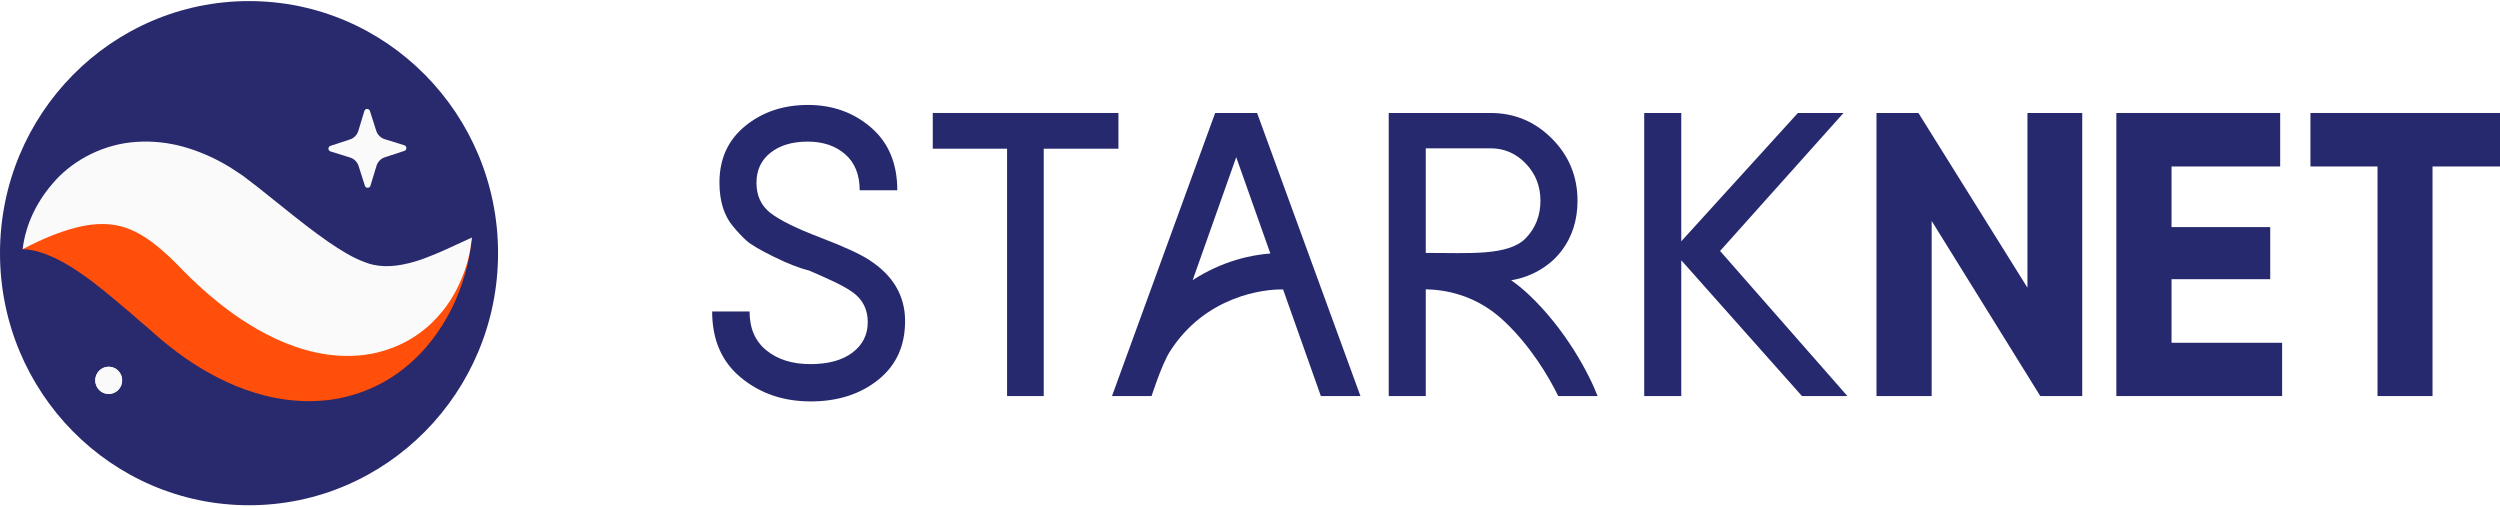
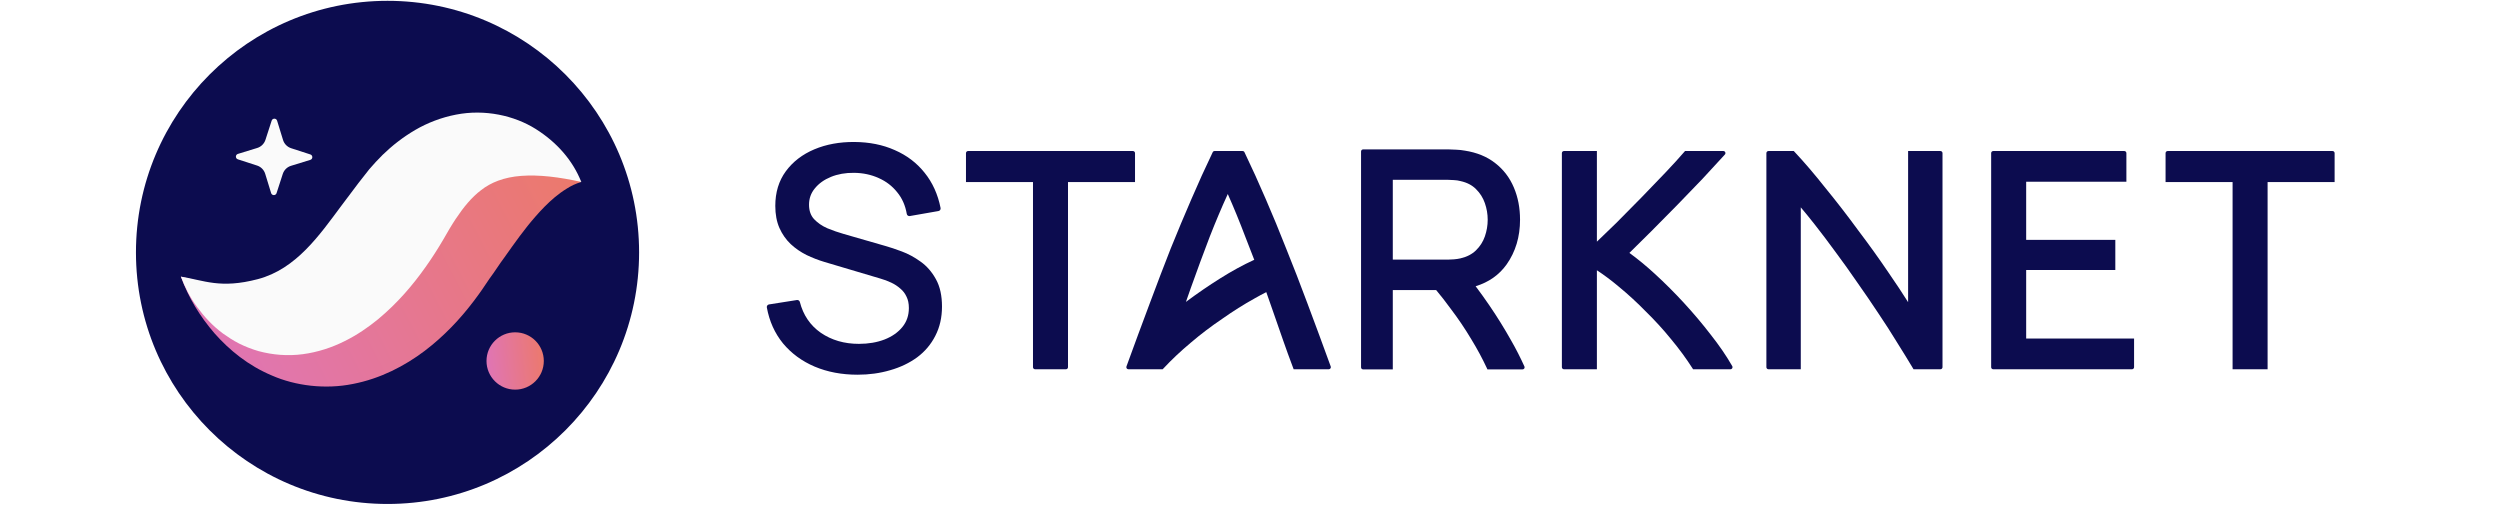
- <svg xmlns="http://www.w3.org/2000/svg" width="158" height="32" viewBox="0 0 158 32" fill="none">
-   <path fill-rule="evenodd" clip-rule="evenodd" d="M31.477 16C31.477 24.799 24.431 31.931 15.739 31.931C7.047 31.931 0 24.799 0 16C0 7.201 7.047 0.069 15.739 0.069C24.431 0.069 31.477 7.201 31.477 16Z" fill="#29296E" />
-   <path fill-rule="evenodd" clip-rule="evenodd" d="M23.062 11.741L22.662 10.489C22.581 10.235 22.382 10.036 22.13 9.958L20.888 9.571C20.716 9.518 20.714 9.273 20.885 9.217L22.122 8.812C22.373 8.729 22.568 8.528 22.646 8.273L23.028 7.015C23.08 6.842 23.323 6.84 23.378 7.013L23.778 8.264C23.86 8.518 24.058 8.717 24.311 8.795L25.553 9.181C25.725 9.235 25.727 9.48 25.556 9.536L24.319 9.941C24.068 10.024 23.872 10.225 23.795 10.48L23.413 11.738C23.36 11.912 23.118 11.914 23.062 11.741Z" fill="#FAFAFA" />
-   <path fill-rule="evenodd" clip-rule="evenodd" d="M1.431 15.748C1.805 15.006 2.545 14.447 3.314 14.093C4.091 13.744 4.945 13.529 5.783 13.46C7.476 13.305 9.125 13.591 10.627 14.087C11.401 14.32 12.094 14.644 12.809 14.972C13.157 15.141 13.484 15.333 13.82 15.519L14.75 16.064C15.771 16.697 16.76 17.258 17.69 17.694C18.622 18.126 19.464 18.418 20.258 18.567C21.052 18.718 21.859 18.716 22.851 18.486C23.836 18.26 24.944 17.774 26.101 17.151C27.266 16.527 28.461 15.762 29.824 15.014C29.687 16.577 29.25 18.042 28.568 19.457C27.869 20.855 26.896 22.218 25.479 23.323C24.088 24.436 22.178 25.212 20.233 25.328C18.288 25.462 16.438 25.028 14.863 24.375C13.283 23.713 11.917 22.843 10.707 21.883C10.373 21.617 10.193 21.467 9.947 21.256L9.257 20.644C8.793 20.276 8.343 19.837 7.883 19.472C6.966 18.696 6.059 17.919 5.064 17.245C4.563 16.902 4.045 16.585 3.459 16.303C3.167 16.167 2.858 16.041 2.525 15.941C2.185 15.829 1.839 15.762 1.431 15.748Z" fill="#FF4F0A" />
-   <path fill-rule="evenodd" clip-rule="evenodd" d="M1.431 15.748C1.622 14.14 2.363 12.632 3.549 11.348C4.73 10.077 6.574 9.097 8.621 8.967C9.631 8.899 10.656 9.013 11.599 9.277C12.537 9.541 13.417 9.925 14.209 10.377C14.605 10.604 14.976 10.853 15.345 11.103L16.329 11.857L17.864 13.083C18.86 13.886 19.811 14.629 20.69 15.243C21.578 15.857 22.334 16.306 23.055 16.569C23.771 16.856 24.674 16.93 25.869 16.626C26.462 16.488 27.081 16.235 27.741 15.961C28.397 15.681 29.079 15.346 29.824 15.014C29.734 15.823 29.572 16.628 29.264 17.38C28.968 18.143 28.578 18.889 28.032 19.585C27.753 19.924 27.454 20.264 27.106 20.579C26.757 20.885 26.371 21.177 25.944 21.432C25.093 21.931 24.084 22.296 23.048 22.426C22.012 22.558 20.973 22.492 20.026 22.288C19.074 22.091 18.206 21.772 17.41 21.404C15.823 20.657 14.496 19.718 13.322 18.724C12.733 18.227 12.18 17.709 11.657 17.183L11.038 16.554C10.852 16.372 10.664 16.189 10.477 16.022C9.726 15.349 9.029 14.835 8.261 14.515C7.499 14.18 6.523 14.042 5.326 14.268C4.134 14.493 2.826 15.015 1.431 15.748Z" fill="#FAFAFA" />
-   <path fill-rule="evenodd" clip-rule="evenodd" d="M7.721 24.038C7.721 24.514 7.34 24.9 6.87 24.9C6.4 24.9 6.019 24.514 6.019 24.038C6.019 23.563 6.4 23.177 6.87 23.177C7.34 23.177 7.721 23.563 7.721 24.038Z" fill="#FAFAFA" />
-   <path fill-rule="evenodd" clip-rule="evenodd" d="M7.721 24.038C7.721 24.514 7.34 24.9 6.87 24.9C6.4 24.9 6.019 24.514 6.019 24.038C6.019 23.563 6.4 23.177 6.87 23.177C7.34 23.177 7.721 23.563 7.721 24.038Z" fill="#FAFAFA" />
-   <path fill-rule="evenodd" clip-rule="evenodd" d="M54.942 16.435C54.369 16.057 53.33 15.581 51.824 15.005C50.317 14.43 49.272 13.913 48.687 13.455C48.102 12.997 47.809 12.365 47.809 11.559C47.809 10.752 48.105 10.116 48.699 9.65C49.292 9.183 50.075 8.95 51.045 8.95C52.017 8.95 52.807 9.217 53.417 9.75C54.027 10.284 54.332 11.042 54.332 12.025H56.709C56.709 10.337 56.157 9.015 55.054 8.062C53.95 7.109 52.62 6.632 51.064 6.632C49.508 6.632 48.186 7.075 47.1 7.961C46.012 8.848 45.469 10.038 45.469 11.534C45.469 12.693 45.751 13.612 46.316 14.293C46.614 14.654 46.9 14.959 47.174 15.206C47.448 15.454 48.025 15.795 48.905 16.227C49.784 16.66 50.531 16.952 51.145 17.103C52.327 17.616 53.296 18.035 53.915 18.489C54.533 18.942 54.842 19.566 54.842 20.36C54.842 21.154 54.52 21.795 53.877 22.282C53.234 22.769 52.347 23.012 51.214 23.012C50.081 23.012 49.157 22.725 48.444 22.149C47.73 21.574 47.373 20.753 47.373 19.686H45.008C45.008 21.475 45.616 22.87 46.832 23.869C48.047 24.869 49.514 25.369 51.232 25.369C52.95 25.369 54.377 24.911 55.514 23.995C56.651 23.08 57.213 21.832 57.201 20.253C57.189 18.674 56.436 17.401 54.942 16.435Z" fill="#26296E" />
-   <path fill-rule="evenodd" clip-rule="evenodd" d="M70.685 7.14H58.951V9.398H63.647V25.032H65.964V9.398H70.685V7.14Z" fill="#26296E" />
-   <path fill-rule="evenodd" clip-rule="evenodd" d="M76.798 7.14L70.277 25.032H72.78C72.78 25.032 73.415 23.041 73.931 22.227C76.171 18.693 79.895 18.262 81.091 18.294L83.479 25.032H85.981L79.448 7.14H76.798ZM75.377 17.703L78.129 9.935L80.286 16.021C79.056 16.113 77.263 16.487 75.377 17.703Z" fill="#26296E" />
-   <path fill-rule="evenodd" clip-rule="evenodd" d="M116.511 7.14H113.627L106.256 15.25V7.14H103.914V25.032H106.256V16.448L113.885 25.032H116.757L108.709 15.861L116.511 7.14Z" fill="#26296E" />
-   <path fill-rule="evenodd" clip-rule="evenodd" d="M128.134 18.182L121.244 7.14H118.594V25.032H122.082V13.964L128.947 25.032H131.597V7.14H128.134V18.182Z" fill="#26296E" />
-   <path fill-rule="evenodd" clip-rule="evenodd" d="M137.241 17.645H143.478V14.352H137.241V10.521H144.107V7.14H133.753V25.031H144.23V21.663H137.241V17.645Z" fill="#26296E" />
-   <path fill-rule="evenodd" clip-rule="evenodd" d="M146.02 7.14V10.521H150.259V25.032H153.736V10.521H158V7.14H146.02Z" fill="#26296E" />
-   <path fill-rule="evenodd" clip-rule="evenodd" d="M96.587 18.59C96.229 18.256 95.867 17.966 95.505 17.711C96.644 17.54 97.872 16.91 98.663 15.886C99.384 14.953 99.699 13.865 99.699 12.692C99.699 11.153 99.16 9.843 98.084 8.762C97.007 7.681 95.713 7.14 94.201 7.14H87.767V25.031H90.109V18.284C91.389 18.314 93.294 18.641 95.044 20.279C96.723 21.851 97.883 23.805 98.48 25.03H100.967C100.452 23.676 98.976 20.827 96.587 18.59ZM94.201 9.373C95.072 9.373 95.816 9.696 96.432 10.34C97.049 10.985 97.356 11.767 97.356 12.685C97.356 13.605 97.058 14.402 96.432 15.05C95.316 16.204 92.737 15.975 90.178 15.986C90.155 15.986 90.131 15.985 90.109 15.984V9.373H94.201Z" fill="#26296E" />
+ <svg xmlns="http://www.w3.org/2000/svg" width="158" height="32" viewBox="0 0 700 159" fill="none">
+   <path fill-rule="evenodd" clip-rule="evenodd" d="M0.162 79.258C0.162 122.888 35.531 158.257 79.161 158.257C122.791 158.257 158.162 122.888 158.162 79.258C158.162 35.628 122.791 0.259 79.161 0.259C35.531 0.259 0.162 35.628 0.162 79.258Z" fill="#0C0C4F" />
+   <path fill-rule="evenodd" clip-rule="evenodd" d="M44.316 60.647L46.266 54.622C46.663 53.397 47.63 52.443 48.86 52.067L54.914 50.205C55.752 49.949 55.759 48.767 54.928 48.498L48.901 46.547C47.678 46.151 46.724 45.184 46.346 43.954L44.486 37.9C44.23 37.064 43.048 37.055 42.778 37.888L40.828 43.913C40.432 45.136 39.465 46.09 38.235 46.468L32.181 48.328C31.343 48.586 31.333 49.766 32.167 50.035L38.194 51.986C39.417 52.382 40.371 53.351 40.749 54.581L42.608 60.633C42.864 61.471 44.047 61.48 44.316 60.647Z" fill="#FAFAFA" />
+   <path fill-rule="evenodd" clip-rule="evenodd" d="M140.01 57.14C137.515 54.349 133.619 52.778 129.832 52.133C126.015 51.514 122.012 51.572 118.244 52.242C110.619 53.531 103.692 56.688 97.65 60.583C94.513 62.495 91.837 64.707 89.065 66.959C87.73 68.099 86.512 69.312 85.244 70.507L81.778 73.955C78.013 77.891 74.302 81.476 70.711 84.447C67.106 87.405 63.735 89.651 60.413 91.22C57.094 92.796 53.541 93.724 48.912 93.872C44.322 94.034 38.893 93.206 33.085 91.839C27.246 90.478 21.114 88.537 14.262 86.868C16.653 93.501 20.253 99.362 24.876 104.72C29.552 109.985 35.392 114.784 42.894 117.939C50.287 121.165 59.578 122.323 68.265 120.576C76.976 118.9 84.619 114.869 90.798 110.208C96.993 105.498 102.004 100.134 106.229 94.557C107.395 93.016 108.012 92.154 108.856 90.95L111.189 87.494C112.81 85.357 114.286 82.923 115.891 80.806C119.037 76.37 122.138 71.94 125.742 67.859C127.556 65.789 129.469 63.809 131.727 61.906C132.854 60.977 134.07 60.068 135.418 59.249C136.786 58.366 138.231 57.675 140.01 57.14Z" fill="url(#paint0_linear_1_52)" />
+   <path fill-rule="evenodd" clip-rule="evenodd" d="M140.01 57.14C137.329 50.374 132.344 44.679 125.654 40.476C119.003 36.319 109.767 34.198 100.615 36.006C96.093 36.881 91.712 38.564 87.868 40.806C84.041 43.04 80.612 45.728 77.643 48.612C76.161 50.059 74.816 51.568 73.48 53.086L70.016 57.502L64.666 64.611C57.846 73.757 50.501 84.476 38.448 87.652C26.616 90.77 21.484 88.009 14.262 86.868C15.583 90.277 17.219 93.588 19.436 96.5C21.612 99.472 24.183 102.263 27.378 104.655C28.993 105.804 30.698 106.938 32.592 107.9C34.477 108.829 36.51 109.647 38.679 110.263C42.995 111.446 47.854 111.86 52.559 111.224C57.266 110.596 61.765 109.104 65.698 107.123C69.659 105.16 73.11 102.771 76.192 100.248C82.317 95.161 87.082 89.541 91.106 83.859C93.131 81.019 94.969 78.124 96.668 75.23L98.668 71.783C99.28 70.775 99.898 69.762 100.527 68.818C103.061 65.025 105.54 61.983 108.551 59.701C111.52 57.359 115.655 55.629 121.18 55.227C126.682 54.82 133.034 55.571 140.01 57.14Z" fill="#FAFAFA" />
+   <path fill-rule="evenodd" clip-rule="evenodd" d="M110.243 113.356C110.243 118.326 114.274 122.356 119.243 122.356C124.213 122.356 128.238 118.326 128.238 113.356C128.238 108.387 124.213 104.356 119.243 104.356C114.274 104.356 110.243 108.387 110.243 113.356Z" fill="url(#paint1_linear_1_52)" />
+   <path d="M690.596 57.168V48.081C690.596 47.72 690.304 47.428 689.944 47.428H638.164C637.804 47.428 637.512 47.72 637.512 48.081V57.168H658.556V115.958H669.551V57.168H690.596Z" fill="#0C0C4F" />
+   <path d="M583.395 47.428C583.034 47.428 582.742 47.72 582.742 48.081V115.306C582.742 115.666 583.034 115.958 583.395 115.958H626.969C627.329 115.958 627.621 115.666 627.621 115.306V106.315H593.737V84.777H621.732V75.327H593.737V57.072H625.208V48.081C625.208 47.72 624.916 47.428 624.555 47.428H583.395Z" fill="#0C0C4F" />
+   <path d="M558.127 115.559L558.364 115.958H566.81C567.171 115.958 567.463 115.666 567.463 115.306V48.081C567.463 47.72 567.171 47.428 566.81 47.428H556.661V94.889C554.899 92.084 552.853 88.995 550.523 85.625C547.556 81.239 544.364 76.789 540.947 72.277C537.595 67.7 534.178 63.283 530.696 59.027C527.275 54.703 524.044 50.922 521.001 47.685L520.76 47.428H512.811C512.45 47.428 512.158 47.72 512.158 48.081V115.306C512.158 115.666 512.45 115.958 512.811 115.958H522.96V65.115C524.348 66.754 525.825 68.57 527.392 70.564C529.509 73.259 531.691 76.147 533.939 79.229L533.941 79.233L533.944 79.236C536.189 82.252 538.436 85.397 540.683 88.671L540.686 88.675L540.689 88.68C543.001 91.955 545.216 95.198 547.335 98.409L547.337 98.412L547.34 98.415C549.457 101.559 551.413 104.605 553.208 107.554L553.211 107.56L553.215 107.565C555.078 110.521 556.716 113.186 558.127 115.559Z" fill="#0C0C4F" />
+   <path d="M498.878 48.793L499.127 48.52C499.509 48.101 499.212 47.428 498.645 47.428H486.607L486.363 47.711C484.765 49.565 482.78 51.743 480.404 54.247L480.404 54.247C478.09 56.69 475.615 59.261 472.979 61.961C470.344 64.661 467.676 67.36 464.977 70.06C462.818 72.168 460.803 74.111 458.932 75.888V47.428H448.59C448.23 47.428 447.938 47.72 447.938 48.081V115.306C447.938 115.666 448.23 115.958 448.59 115.958H458.932V84.869C461.202 86.355 463.523 88.094 465.894 90.088L465.898 90.091L465.901 90.094C468.773 92.456 471.583 95.042 474.331 97.854L474.337 97.86L474.344 97.867C477.153 100.612 479.803 103.517 482.294 106.583L482.296 106.586L482.299 106.589C484.789 109.59 486.989 112.588 488.9 115.581L489.14 115.958H500.874C501.376 115.958 501.69 115.416 501.44 114.981L501.3 114.736C499.539 111.672 497.328 108.455 494.672 105.085C492.083 101.72 489.301 98.421 486.326 95.187C483.351 91.953 480.31 88.912 477.203 86.064C474.389 83.484 471.7 81.269 469.137 79.422C471.317 77.294 473.628 75.01 476.07 72.568C478.775 69.863 481.48 67.125 484.185 64.356C486.955 61.522 489.596 58.784 492.109 56.142L492.112 56.139L492.116 56.135C494.627 53.431 496.881 50.983 498.878 48.793Z" fill="#0C0C4F" />
+   <path fill-rule="evenodd" clip-rule="evenodd" d="M385.525 46.915C385.165 46.915 384.873 47.207 384.873 47.567V115.347C384.873 115.707 385.165 115.999 385.525 115.999H394.842V91.079H408.452C409.983 92.912 411.476 94.83 412.933 96.833L412.938 96.841L412.944 96.848C415.326 99.972 417.527 103.23 419.548 106.623L419.55 106.627L419.552 106.63C421.382 109.634 422.979 112.599 424.344 115.528L424.563 115.999H435.588C436.061 115.999 436.376 115.513 436.18 115.083C434.912 112.304 433.538 109.584 432.012 106.933C429.938 103.229 427.663 99.562 425.188 95.932C423.773 93.857 422.328 91.841 420.853 89.885C424.965 88.628 428.219 86.354 430.572 83.054L430.574 83.052C433.399 79.058 434.799 74.361 434.799 68.996C434.799 65.31 434.158 61.937 432.861 58.889C431.559 55.797 429.6 53.232 426.99 51.209C424.398 49.175 421.205 47.881 417.444 47.3C416.567 47.139 415.661 47.042 414.727 47.009C413.815 46.946 413.019 46.914 412.342 46.914C409.484 46.914 406.625 46.914 403.767 46.914L403.767 46.914C397.686 46.913 391.606 46.913 385.525 46.915ZM424.643 68.996C424.643 70.777 424.347 72.529 423.751 74.256C423.169 75.915 422.239 77.369 420.954 78.625C419.736 79.814 418.13 80.658 416.095 81.13C415.45 81.277 414.756 81.38 414.01 81.44L414.009 81.44L414.008 81.44C413.275 81.501 412.627 81.531 412.061 81.531H394.842V56.462H412.061C412.627 56.462 413.275 56.492 414.008 56.553L414.025 56.554L414.043 56.555C414.768 56.584 415.44 56.685 416.063 56.855L416.083 56.86L416.104 56.865C418.131 57.305 419.732 58.146 420.947 59.361L420.95 59.365L420.954 59.368C422.237 60.622 423.167 62.091 423.751 63.782L423.751 63.784L423.752 63.786C424.346 65.48 424.643 67.215 424.643 68.996Z" fill="#0C0C4F" />
+   <path fill-rule="evenodd" clip-rule="evenodd" d="M360.412 106.911L360.413 106.913L360.414 106.916C361.381 109.69 362.413 112.529 363.51 115.431L363.709 115.958H374.738C375.191 115.958 375.506 115.508 375.351 115.083C372.942 108.464 370.51 101.853 368.029 95.26C365.775 89.206 363.553 83.473 361.362 78.061C359.236 72.649 357.109 67.493 354.982 62.594C352.848 57.614 350.602 52.684 348.263 47.798C348.154 47.572 347.926 47.428 347.675 47.428H338.878C338.627 47.428 338.398 47.572 338.29 47.798C335.95 52.684 333.705 57.614 331.571 62.594C329.444 67.491 327.286 72.646 325.096 78.057L325.094 78.061L325.093 78.064C322.967 83.475 320.777 89.207 318.524 95.26C316.042 101.853 313.61 108.464 311.201 115.083C311.046 115.508 311.361 115.958 311.814 115.958H322.372L322.373 115.958H322.579L322.821 115.698C325.368 112.963 328.215 110.28 331.363 107.648L331.366 107.645L331.369 107.642C334.529 104.944 337.824 102.442 341.253 100.135L341.261 100.13L341.268 100.125C344.646 97.738 348.046 95.596 351.467 93.699L351.471 93.697L351.475 93.694C352.707 92.993 353.92 92.34 355.114 91.734L357.422 98.327L357.424 98.332L357.424 98.332C358.452 101.224 359.448 104.084 360.412 106.911ZM348.547 74.403L348.549 74.409L348.551 74.415C349.48 76.766 350.409 79.157 351.338 81.588C351.269 81.619 351.198 81.65 351.126 81.683C347.857 83.172 344.343 85.097 340.586 87.454C336.989 89.71 333.42 92.161 329.88 94.806L331.379 90.526C333.362 84.962 335.345 79.59 337.328 74.409C339.151 69.737 341.05 65.243 343.024 60.927C344.94 65.241 346.781 69.733 348.547 74.403Z" fill="#0C0C4F" />
+   <path d="M313.893 57.168V48.081C313.893 47.72 313.601 47.428 313.24 47.428H261.461C261.101 47.428 260.809 47.72 260.809 48.081V57.168H281.853V115.306C281.853 115.666 282.145 115.958 282.506 115.958H292.196C292.556 115.958 292.848 115.666 292.848 115.306V57.168H313.893Z" fill="#0C0C4F" />
+   <path d="M213.298 115.125L213.295 115.124C209.307 113.424 205.99 110.997 203.36 107.841L203.357 107.836L203.354 107.834C200.751 104.637 199.06 100.869 198.275 96.549C198.236 96.333 198.285 96.111 198.412 95.931C198.539 95.752 198.733 95.632 198.95 95.598L207.721 94.216C208.136 94.15 208.533 94.411 208.637 94.818C209.703 98.959 211.897 102.174 215.223 104.504C218.599 106.814 222.58 107.981 227.2 107.981C230.197 107.981 232.875 107.518 235.246 106.607C237.644 105.665 239.506 104.344 240.865 102.66C242.202 101.003 242.877 99.042 242.877 96.737C242.877 95.306 242.623 94.135 242.152 93.193C242.148 93.185 242.144 93.176 242.14 93.168C241.682 92.165 241.042 91.327 240.217 90.645C240.209 90.638 240.201 90.631 240.194 90.625C239.366 89.885 238.415 89.261 237.338 88.752C236.236 88.231 235.087 87.802 233.89 87.465L233.879 87.462L216.384 82.265C214.436 81.681 212.553 80.951 210.735 80.074L210.73 80.071L210.724 80.069C208.878 79.145 207.224 78.005 205.766 76.647L205.762 76.643L205.759 76.64C204.281 75.229 203.109 73.552 202.242 71.617L202.24 71.613C201.358 69.612 200.931 67.287 200.931 64.658C200.931 60.444 202.02 56.805 204.235 53.785L204.236 53.784C206.46 50.763 209.459 48.467 213.203 46.89C216.943 45.316 221.138 44.553 225.776 44.586C230.476 44.618 234.704 45.462 238.444 47.134C242.213 48.773 245.339 51.139 247.807 54.233C250.313 57.333 251.984 61.032 252.833 65.31C252.876 65.525 252.83 65.749 252.706 65.93C252.582 66.111 252.39 66.234 252.174 66.272L243.165 67.845C242.951 67.882 242.732 67.833 242.555 67.708C242.377 67.583 242.257 67.392 242.221 67.179C241.766 64.509 240.756 62.245 239.202 60.363L239.193 60.352C237.657 58.425 235.731 56.948 233.401 55.919L233.393 55.915C231.058 54.854 228.486 54.303 225.666 54.272L225.665 54.272C222.962 54.242 220.546 54.672 218.404 55.547C216.256 56.424 214.58 57.634 213.344 59.165L213.339 59.171C212.126 60.643 211.523 62.334 211.523 64.277C211.523 66.206 212.073 67.694 213.114 68.819C214.237 70.001 215.618 70.955 217.27 71.677C219.021 72.395 220.72 72.988 222.369 73.454L222.373 73.456L235.429 77.22C236.951 77.641 238.689 78.221 240.641 78.957C242.684 79.715 244.654 80.783 246.55 82.156C248.502 83.537 250.105 85.38 251.364 87.666C252.658 89.982 253.278 92.862 253.278 96.26C253.278 99.676 252.588 102.746 251.186 105.451C249.826 108.138 247.916 110.395 245.466 112.216L245.46 112.22C243.024 113.998 240.203 115.34 237.009 116.253C233.813 117.198 230.399 117.667 226.771 117.667C221.816 117.667 217.32 116.825 213.298 115.125Z" fill="#0C0C4F" />
+   <defs>
+     <linearGradient id="paint0_linear_1_52" x1="139.338" y1="54.766" x2="-66.165" y2="161.685" gradientUnits="userSpaceOnUse">
+       <stop stop-color="#EC796B" />
+       <stop offset="1" stop-color="#D672EF" />
+     </linearGradient>
+     <linearGradient id="paint1_linear_1_52" x1="128.232" y1="107.043" x2="95.436" y2="110.117" gradientUnits="userSpaceOnUse">
+       <stop stop-color="#EC796B" />
+       <stop offset="1" stop-color="#D672EF" />
+     </linearGradient>
+   </defs>
</svg>
